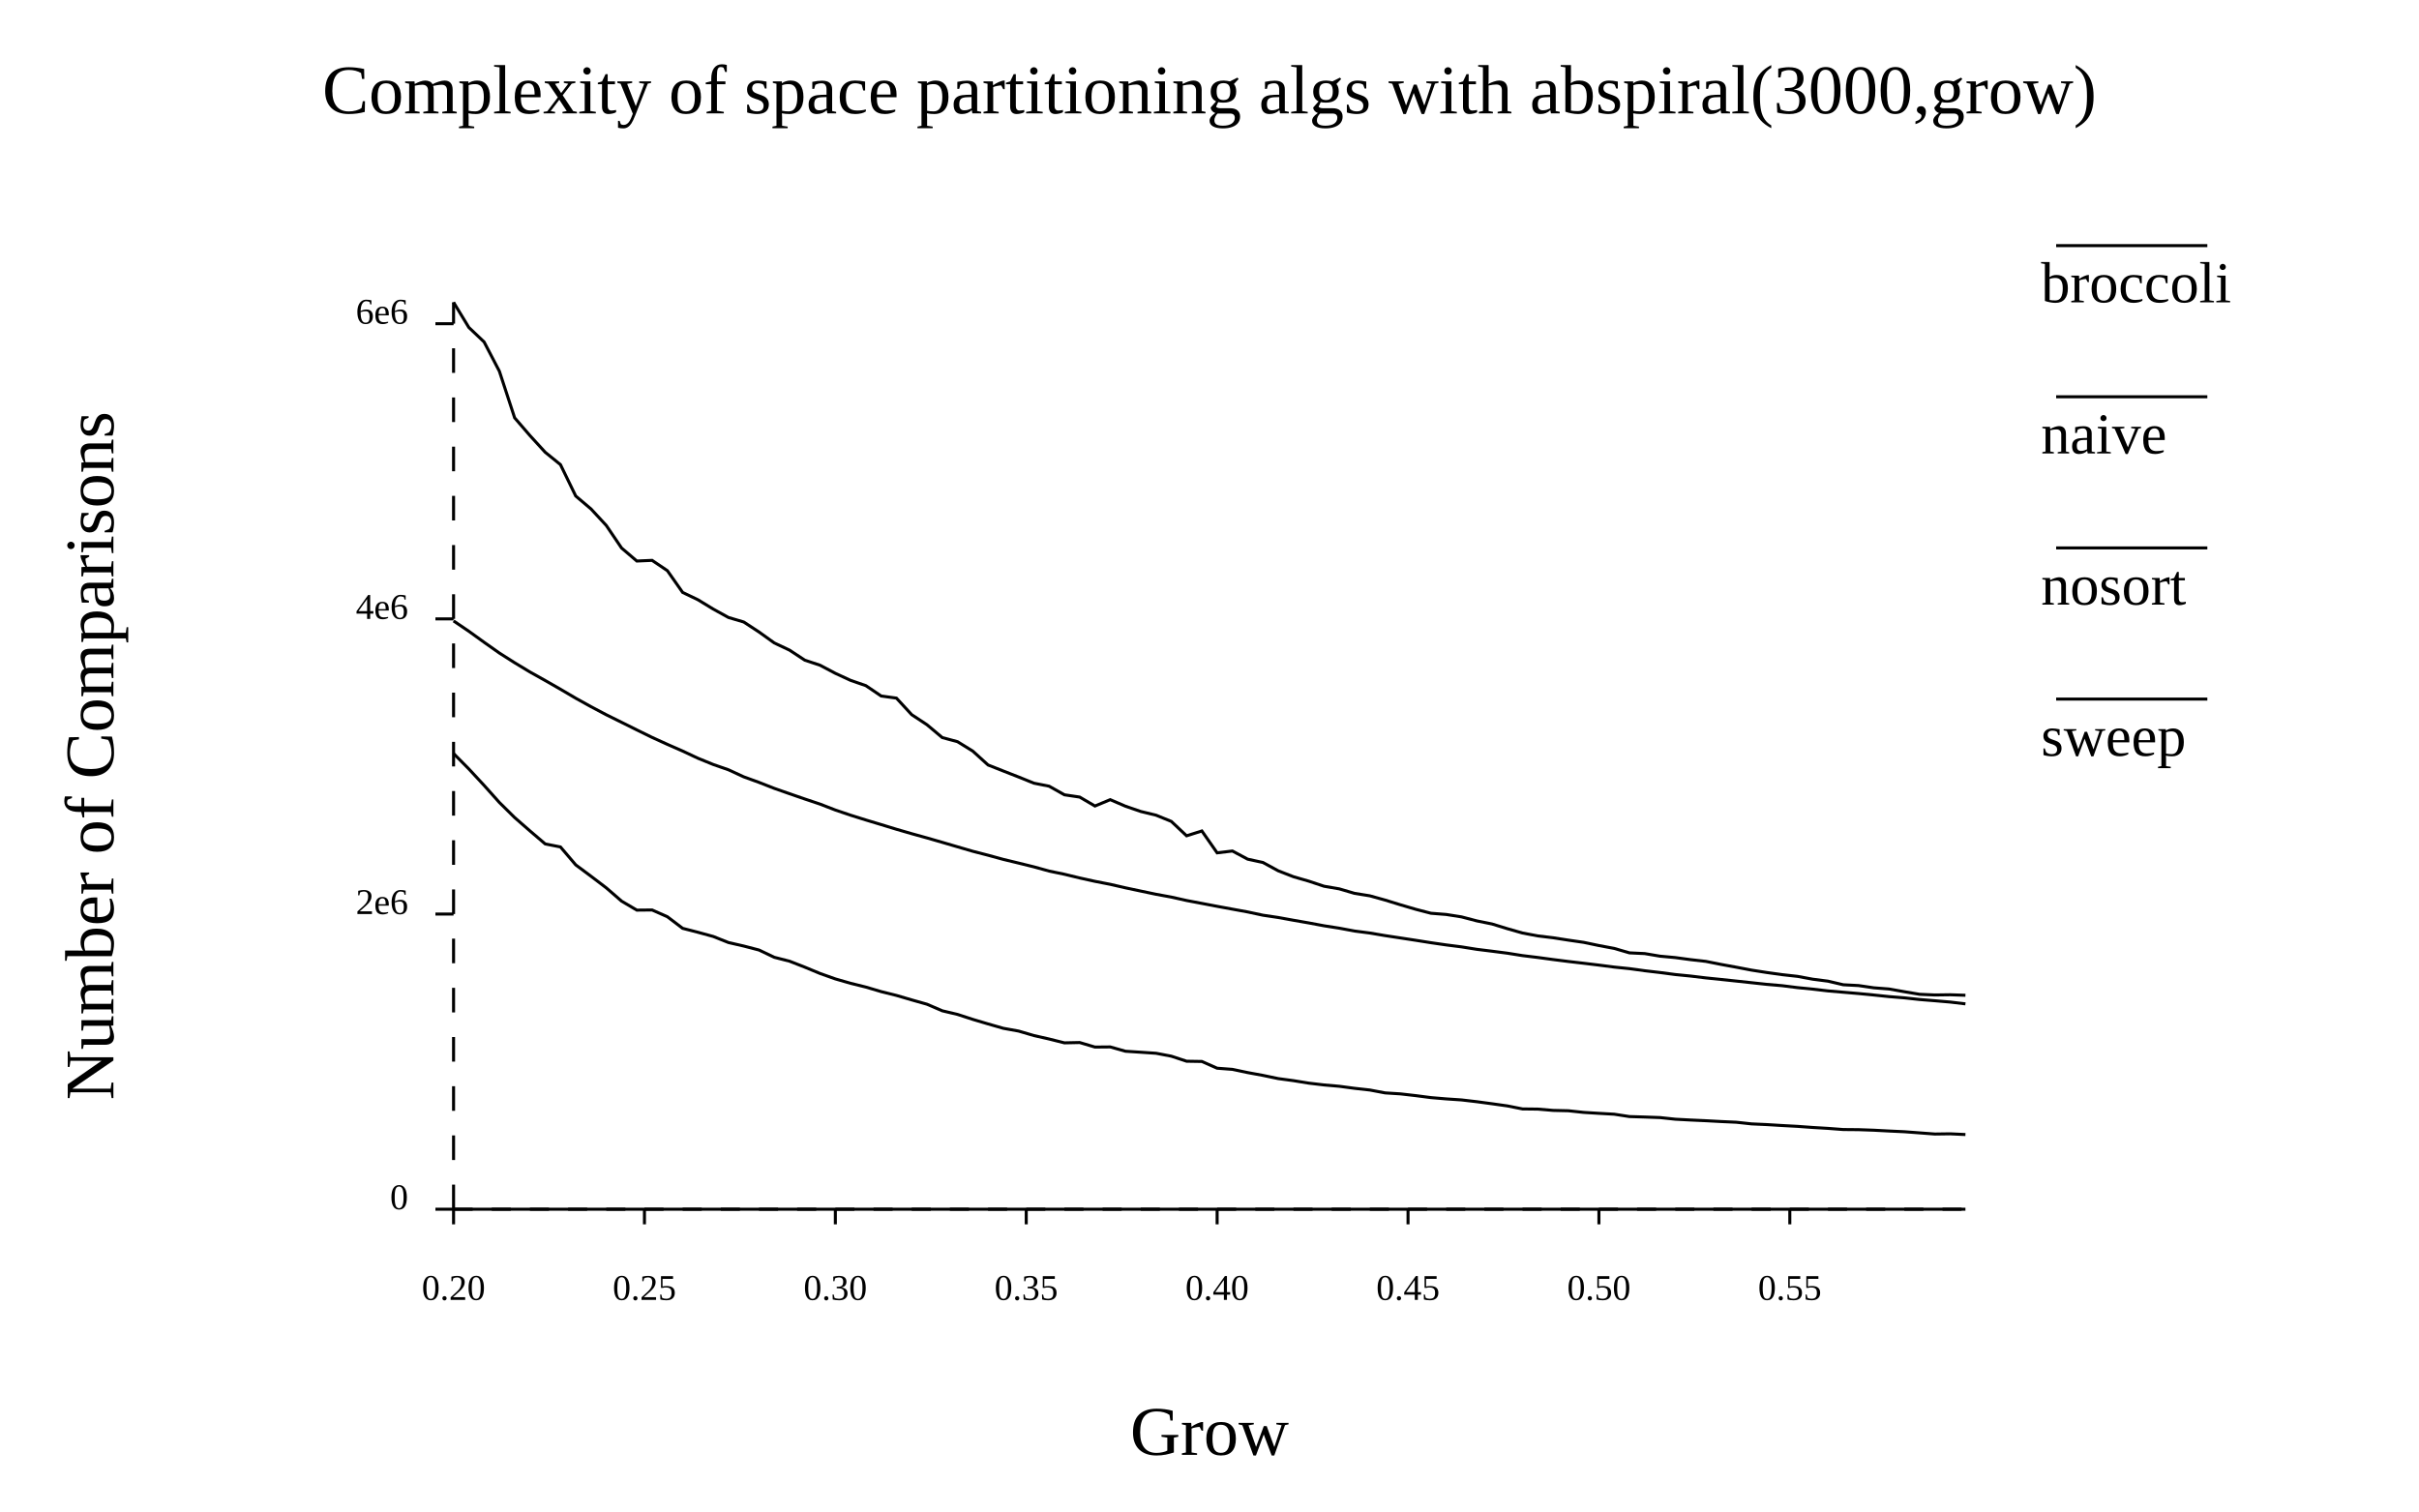
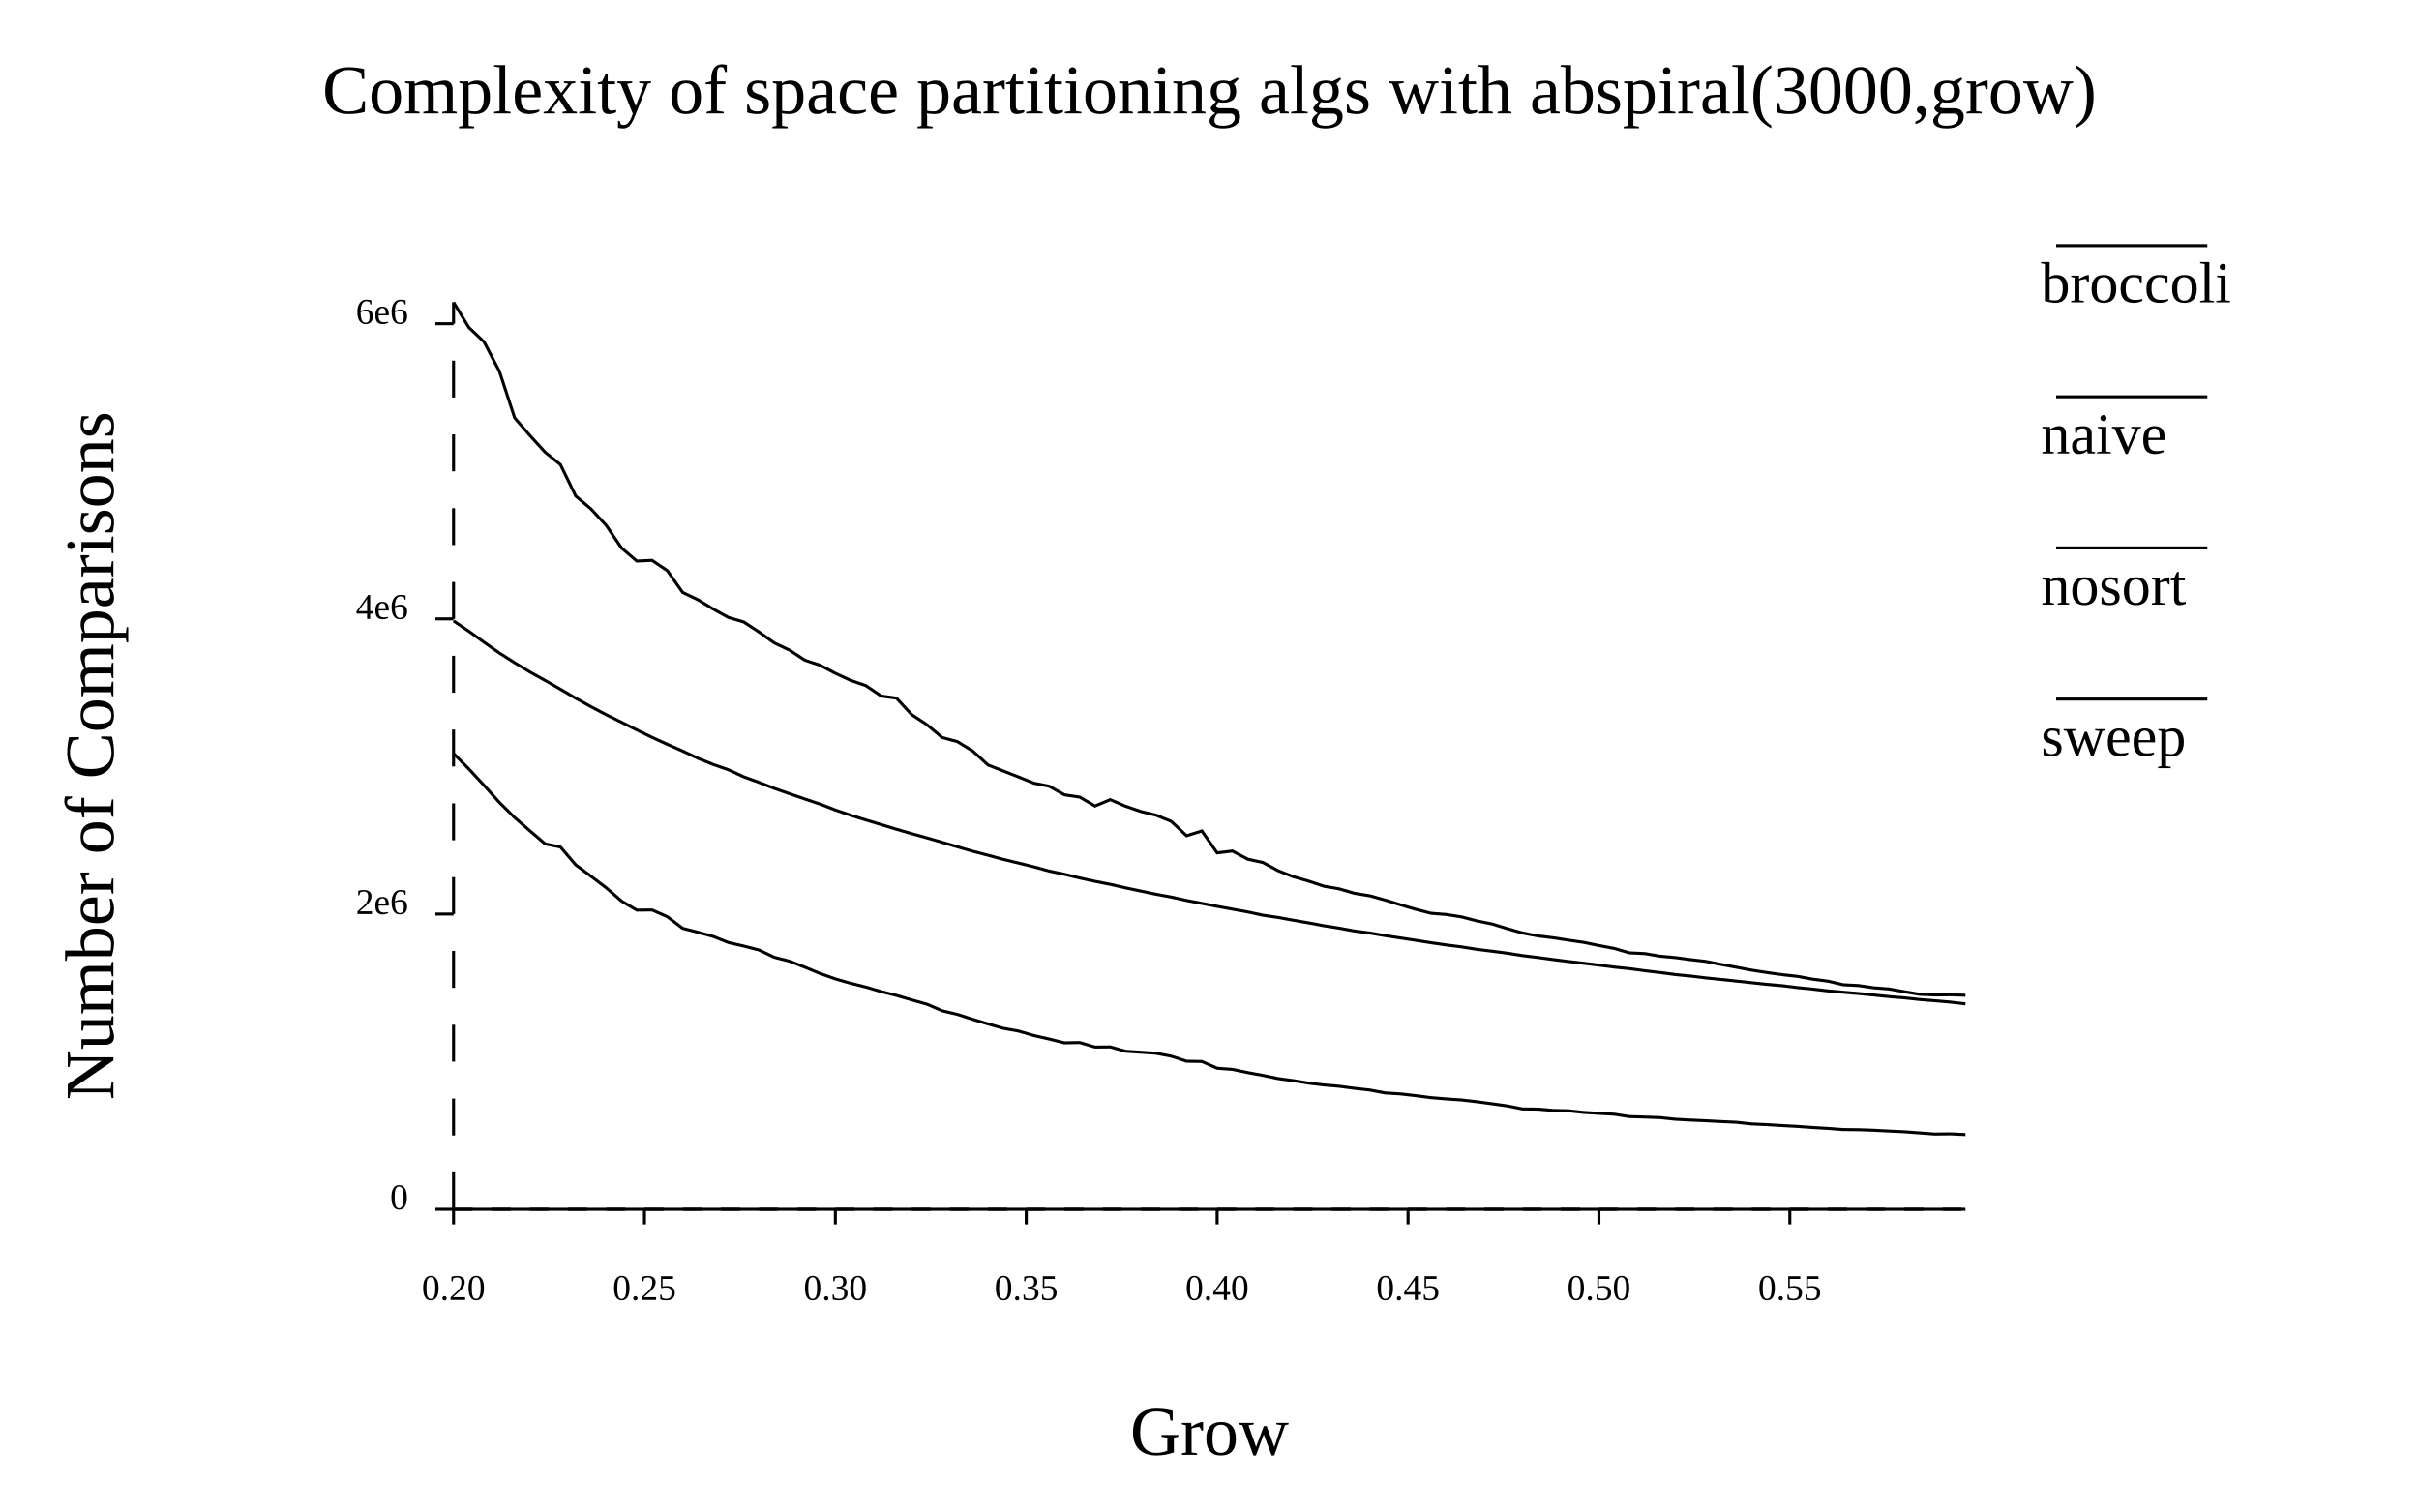
<svg xmlns="http://www.w3.org/2000/svg" width="800" class="poloto_background poloto" height="500" viewBox="0 0 800 500">
  <text class="poloto_text" alignment-baseline="middle" text-anchor="start" font-size="large" x="675" y="100">broccoli</text>
  <line class="poloto0stroke poloto0legend" stroke="black" x1="680" x2="730" y1="81.25" y2="81.25" />
  <path class="poloto0stroke" fill="none" stroke="black" d=" M 150 249.258 L 155.051 254.363 L 160.101 259.807 L 165.152 265.453 L 170.202 270.442 L 175.253 274.85 L 180.303 279.162 L 185.354 280.167 L 190.404 286.099 L 195.455 289.857 L 200.505 293.7 L 205.556 298.085 L 210.606 301.064 L 215.657 301.015 L 220.707 303.25 L 225.758 307.086 L 230.808 308.389 L 235.859 309.773 L 240.909 311.782 L 245.96 312.942 L 251.01 314.26 L 256.061 316.666 L 261.111 317.957 L 266.162 319.93 L 271.212 322.025 L 276.263 323.818 L 281.313 325.273 L 286.364 326.524 L 291.414 328.021 L 296.465 329.279 L 301.515 330.763 L 306.566 332.191 L 311.616 334.366 L 316.667 335.562 L 321.717 337.208 L 326.768 338.708 L 331.818 340.158 L 336.869 341.07 L 341.919 342.552 L 346.97 343.701 L 352.02 344.97 L 357.071 344.865 L 362.121 346.364 L 367.172 346.319 L 372.222 347.745 L 377.273 348.073 L 382.323 348.413 L 387.374 349.379 L 392.424 351.044 L 397.475 351.125 L 402.525 353.359 L 407.576 353.739 L 412.626 354.806 L 417.677 355.736 L 422.727 356.791 L 427.778 357.475 L 432.828 358.294 L 437.879 358.892 L 442.929 359.334 L 447.98 360.007 L 453.03 360.569 L 458.081 361.525 L 463.131 361.845 L 468.182 362.425 L 473.232 363.083 L 478.283 363.508 L 483.333 363.847 L 488.384 364.437 L 493.434 365.117 L 498.485 365.827 L 503.535 366.829 L 508.586 366.885 L 513.636 367.314 L 518.687 367.431 L 523.737 367.974 L 528.788 368.284 L 533.838 368.57 L 538.889 369.352 L 543.939 369.502 L 548.99 369.686 L 554.04 370.225 L 559.091 370.495 L 564.141 370.724 L 569.192 370.998 L 574.242 371.228 L 579.293 371.778 L 584.343 372.007 L 589.394 372.315 L 594.444 372.59 L 599.495 372.96 L 604.545 373.26 L 609.596 373.642 L 614.646 373.688 L 619.697 373.867 L 624.747 374.135 L 629.798 374.371 L 634.848 374.75 L 639.899 375.131 L 644.949 375.06 L 650 375.297" />
  <text class="poloto_text" alignment-baseline="middle" text-anchor="start" font-size="large" x="675" y="150">naive</text>
  <line class="poloto1stroke poloto1legend" stroke="black" x1="680" x2="730" y1="131.25" y2="131.25" />
  <path class="poloto1stroke" fill="none" stroke="black" d=" M 150 400 L 155.051 400 L 160.101 400 L 165.152 400 L 170.202 400 L 175.253 400 L 180.303 400 L 185.354 400 L 190.404 400 L 195.455 400 L 200.505 400 L 205.556 400 L 210.606 400 L 215.657 400 L 220.707 400 L 225.758 400 L 230.808 400 L 235.859 400 L 240.909 400 L 245.96 400 L 251.01 400 L 256.061 400 L 261.111 400 L 266.162 400 L 271.212 400 L 276.263 400 L 281.313 400 L 286.364 400 L 291.414 400 L 296.465 400 L 301.515 400 L 306.566 400 L 311.616 400 L 316.667 400 L 321.717 400 L 326.768 400 L 331.818 400 L 336.869 400 L 341.919 400 L 346.97 400 L 352.02 400 L 357.071 400 L 362.121 400 L 367.172 400 L 372.222 400 L 377.273 400 L 382.323 400 L 387.374 400 L 392.424 400 L 397.475 400 L 402.525 400 L 407.576 400 L 412.626 400 L 417.677 400 L 422.727 400 L 427.778 400 L 432.828 400 L 437.879 400 L 442.929 400 L 447.98 400 L 453.03 400 L 458.081 400 L 463.131 400 L 468.182 400 L 473.232 400 L 478.283 400 L 483.333 400 L 488.384 400 L 493.434 400 L 498.485 400 L 503.535 400 L 508.586 400 L 513.636 400 L 518.687 400 L 523.737 400 L 528.788 400 L 533.838 400 L 538.889 400 L 543.939 400 L 548.99 400 L 554.04 400 L 559.091 400 L 564.141 400 L 569.192 400 L 574.242 400 L 579.293 400 L 584.343 400 L 589.394 400 L 594.444 400 L 599.495 400 L 604.545 400 L 609.596 400 L 614.646 400 L 619.697 400 L 624.747 400 L 629.798 400 L 634.848 400 L 639.899 400 L 644.949 400 L 650 400" />
  <text class="poloto_text" alignment-baseline="middle" text-anchor="start" font-size="large" x="675" y="200">nosort</text>
  <line class="poloto2stroke poloto2legend" stroke="black" x1="680" x2="730" y1="181.25" y2="181.25" />
  <path class="poloto2stroke" fill="none" stroke="black" d=" M 150 100 L 155.051 108.318 L 160.101 113.118 L 165.152 122.803 L 170.202 138.217 L 175.253 144.072 L 180.303 149.6 L 185.354 153.698 L 190.404 164.082 L 195.455 168.361 L 200.505 173.816 L 205.556 181.275 L 210.606 185.585 L 215.657 185.364 L 220.707 188.77 L 225.758 195.969 L 230.808 198.39 L 235.859 201.466 L 240.909 204.254 L 245.96 205.751 L 251.01 209.056 L 256.061 212.679 L 261.111 215.061 L 266.162 218.381 L 271.212 220.057 L 276.263 222.731 L 281.313 225.061 L 286.364 226.812 L 291.414 230.233 L 296.465 230.932 L 301.515 236.411 L 306.566 239.737 L 311.616 243.98 L 316.667 245.347 L 321.717 248.466 L 326.768 253.051 L 331.818 255.047 L 336.869 257.026 L 341.919 259.067 L 346.97 260.073 L 352.02 262.914 L 357.071 263.666 L 362.121 266.626 L 367.172 264.521 L 372.222 266.696 L 377.273 268.434 L 382.323 269.657 L 387.374 271.716 L 392.424 276.477 L 397.475 274.878 L 402.525 282.115 L 407.576 281.505 L 412.626 284.206 L 417.677 285.304 L 422.727 288.058 L 427.778 290.02 L 432.828 291.479 L 437.879 293.161 L 442.929 294.031 L 447.98 295.52 L 453.03 296.332 L 458.081 297.739 L 463.131 299.297 L 468.182 300.781 L 473.232 302.099 L 478.283 302.5 L 483.333 303.297 L 488.384 304.622 L 493.434 305.646 L 498.485 307.199 L 503.535 308.643 L 508.586 309.591 L 513.636 310.2 L 518.687 310.99 L 523.737 311.72 L 528.788 312.78 L 533.838 313.729 L 538.889 315.201 L 543.939 315.441 L 548.99 316.297 L 554.04 316.763 L 559.091 317.444 L 564.141 318.017 L 569.192 319.025 L 574.242 319.949 L 579.293 320.916 L 584.343 321.703 L 589.394 322.409 L 594.444 322.971 L 599.495 323.911 L 604.545 324.562 L 609.596 325.754 L 614.646 326.018 L 619.697 326.761 L 624.747 327.154 L 629.798 328.052 L 634.848 328.906 L 639.899 329.13 L 644.949 329.061 L 650 329.229" />
  <text class="poloto_text" alignment-baseline="middle" text-anchor="start" font-size="large" x="675" y="250">sweep</text>
  <line class="poloto3stroke poloto3legend" stroke="black" x1="680" x2="730" y1="231.25" y2="231.25" />
  <path class="poloto3stroke" fill="none" stroke="black" d=" M 150 205.395 L 155.051 208.819 L 160.101 212.462 L 165.152 216.023 L 170.202 219.23 L 175.253 222.284 L 180.303 225.108 L 185.354 227.996 L 190.404 230.968 L 195.455 233.766 L 200.505 236.437 L 205.556 238.936 L 210.606 241.452 L 215.657 243.929 L 220.707 246.231 L 225.758 248.446 L 230.808 250.816 L 235.859 252.881 L 240.909 254.637 L 245.96 256.973 L 251.01 258.806 L 256.061 260.786 L 261.111 262.558 L 266.162 264.302 L 271.212 265.996 L 276.263 267.953 L 281.313 269.664 L 286.364 271.247 L 291.414 272.767 L 296.465 274.315 L 301.515 275.78 L 306.566 277.181 L 311.616 278.639 L 316.667 280.122 L 321.717 281.596 L 326.768 282.903 L 331.818 284.284 L 336.869 285.504 L 341.919 286.75 L 346.97 288.148 L 352.02 289.2 L 357.071 290.423 L 362.121 291.541 L 367.172 292.527 L 372.222 293.689 L 377.273 294.763 L 382.323 295.825 L 387.374 296.751 L 392.424 297.883 L 397.475 298.84 L 402.525 299.807 L 407.576 300.738 L 412.626 301.662 L 417.677 302.745 L 422.727 303.499 L 427.778 304.417 L 432.828 305.3 L 437.879 306.245 L 442.929 307.039 L 447.98 307.982 L 453.03 308.638 L 458.081 309.495 L 463.131 310.263 L 468.182 311.037 L 473.232 311.84 L 478.283 312.572 L 483.333 313.218 L 488.384 314.027 L 493.434 314.654 L 498.485 315.306 L 503.535 316.113 L 508.586 316.729 L 513.636 317.414 L 518.687 318.053 L 523.737 318.637 L 528.788 319.249 L 533.838 319.9 L 538.889 320.419 L 543.939 321.111 L 548.99 321.701 L 554.04 322.369 L 559.091 322.87 L 564.141 323.481 L 569.192 323.999 L 574.242 324.534 L 579.293 325.077 L 584.343 325.625 L 589.394 326.061 L 594.444 326.699 L 599.495 327.196 L 604.545 327.788 L 609.596 328.223 L 614.646 328.654 L 619.697 329.142 L 624.747 329.671 L 629.798 330.079 L 634.848 330.632 L 639.899 331.037 L 644.949 331.47 L 650 332.069" />
  <text class="poloto_text" alignment-baseline="start" text-anchor="middle" font-size="x-large" x="400" y="37.5">Complexity of space partitioning algs with abspiral(3000,grow)</text>
  <text class="poloto_text" alignment-baseline="start" text-anchor="middle" font-size="x-large" x="400" y="481.25">Grow</text>
  <text class="poloto_text" alignment-baseline="start" text-anchor="middle" font-size="x-large" transform="rotate(-90,37.5,250)" x="37.5" y="250">Number of Comparisons</text>
  <line class="poloto_axis_lines" stroke="black" x1="150" x2="150" y1="400" y2="405" />
  <text class="poloto_text" alignment-baseline="start" text-anchor="middle" x="150" y="430"> 0.20</text>
  <line class="poloto_axis_lines" stroke="black" x1="213.131" x2="213.131" y1="400" y2="405" />
  <text class="poloto_text" alignment-baseline="start" text-anchor="middle" x="213.131" y="430"> 0.25</text>
  <line class="poloto_axis_lines" stroke="black" x1="276.263" x2="276.263" y1="400" y2="405" />
  <text class="poloto_text" alignment-baseline="start" text-anchor="middle" x="276.263" y="430"> 0.30</text>
  <line class="poloto_axis_lines" stroke="black" x1="339.394" x2="339.394" y1="400" y2="405" />
  <text class="poloto_text" alignment-baseline="start" text-anchor="middle" x="339.394" y="430"> 0.35</text>
  <line class="poloto_axis_lines" stroke="black" x1="402.525" x2="402.525" y1="400" y2="405" />
  <text class="poloto_text" alignment-baseline="start" text-anchor="middle" x="402.525" y="430"> 0.40</text>
  <line class="poloto_axis_lines" stroke="black" x1="465.657" x2="465.657" y1="400" y2="405" />
  <text class="poloto_text" alignment-baseline="start" text-anchor="middle" x="465.657" y="430"> 0.45</text>
  <line class="poloto_axis_lines" stroke="black" x1="528.788" x2="528.788" y1="400" y2="405" />
  <text class="poloto_text" alignment-baseline="start" text-anchor="middle" x="528.788" y="430"> 0.50</text>
  <line class="poloto_axis_lines" stroke="black" x1="591.919" x2="591.919" y1="400" y2="405" />
  <text class="poloto_text" alignment-baseline="start" text-anchor="middle" x="591.919" y="430"> 0.55</text>
  <line class="poloto_axis_lines" stroke="black" x1="150" x2="144" y1="400" y2="400" />
  <text class="poloto_text" alignment-baseline="middle" text-anchor="end" x="135" y="400"> 0</text>
  <line class="poloto_axis_lines" stroke="black" x1="150" x2="144" y1="302.362" y2="302.362" />
  <text class="poloto_text" alignment-baseline="middle" text-anchor="end" x="135" y="302.362"> 2e6</text>
  <line class="poloto_axis_lines" stroke="black" x1="150" x2="144" y1="204.724" y2="204.724" />
  <text class="poloto_text" alignment-baseline="middle" text-anchor="end" x="135" y="204.724"> 4e6</text>
  <line class="poloto_axis_lines" stroke="black" x1="150" x2="144" y1="107.085" y2="107.085" />
  <text class="poloto_text" alignment-baseline="middle" text-anchor="end" x="135" y="107.085"> 6e6</text>
  <path stroke="black" fill="none" class="poloto_axis_lines" style="stroke-dasharray:6.313;stroke-dashoffset:-0;" d=" M 150 400 L 650 400" />
-   <path stroke="black" fill="none" class="poloto_axis_lines" style="stroke-dasharray:8.137;stroke-dashoffset:-0;" d=" M 150 400 L 150 100" />
+   <path stroke="black" fill="none" class="poloto_axis_lines" style="stroke-dasharray:12.205;stroke-dashoffset:-0;" d=" M 150 400 L 150 100" />
</svg>
